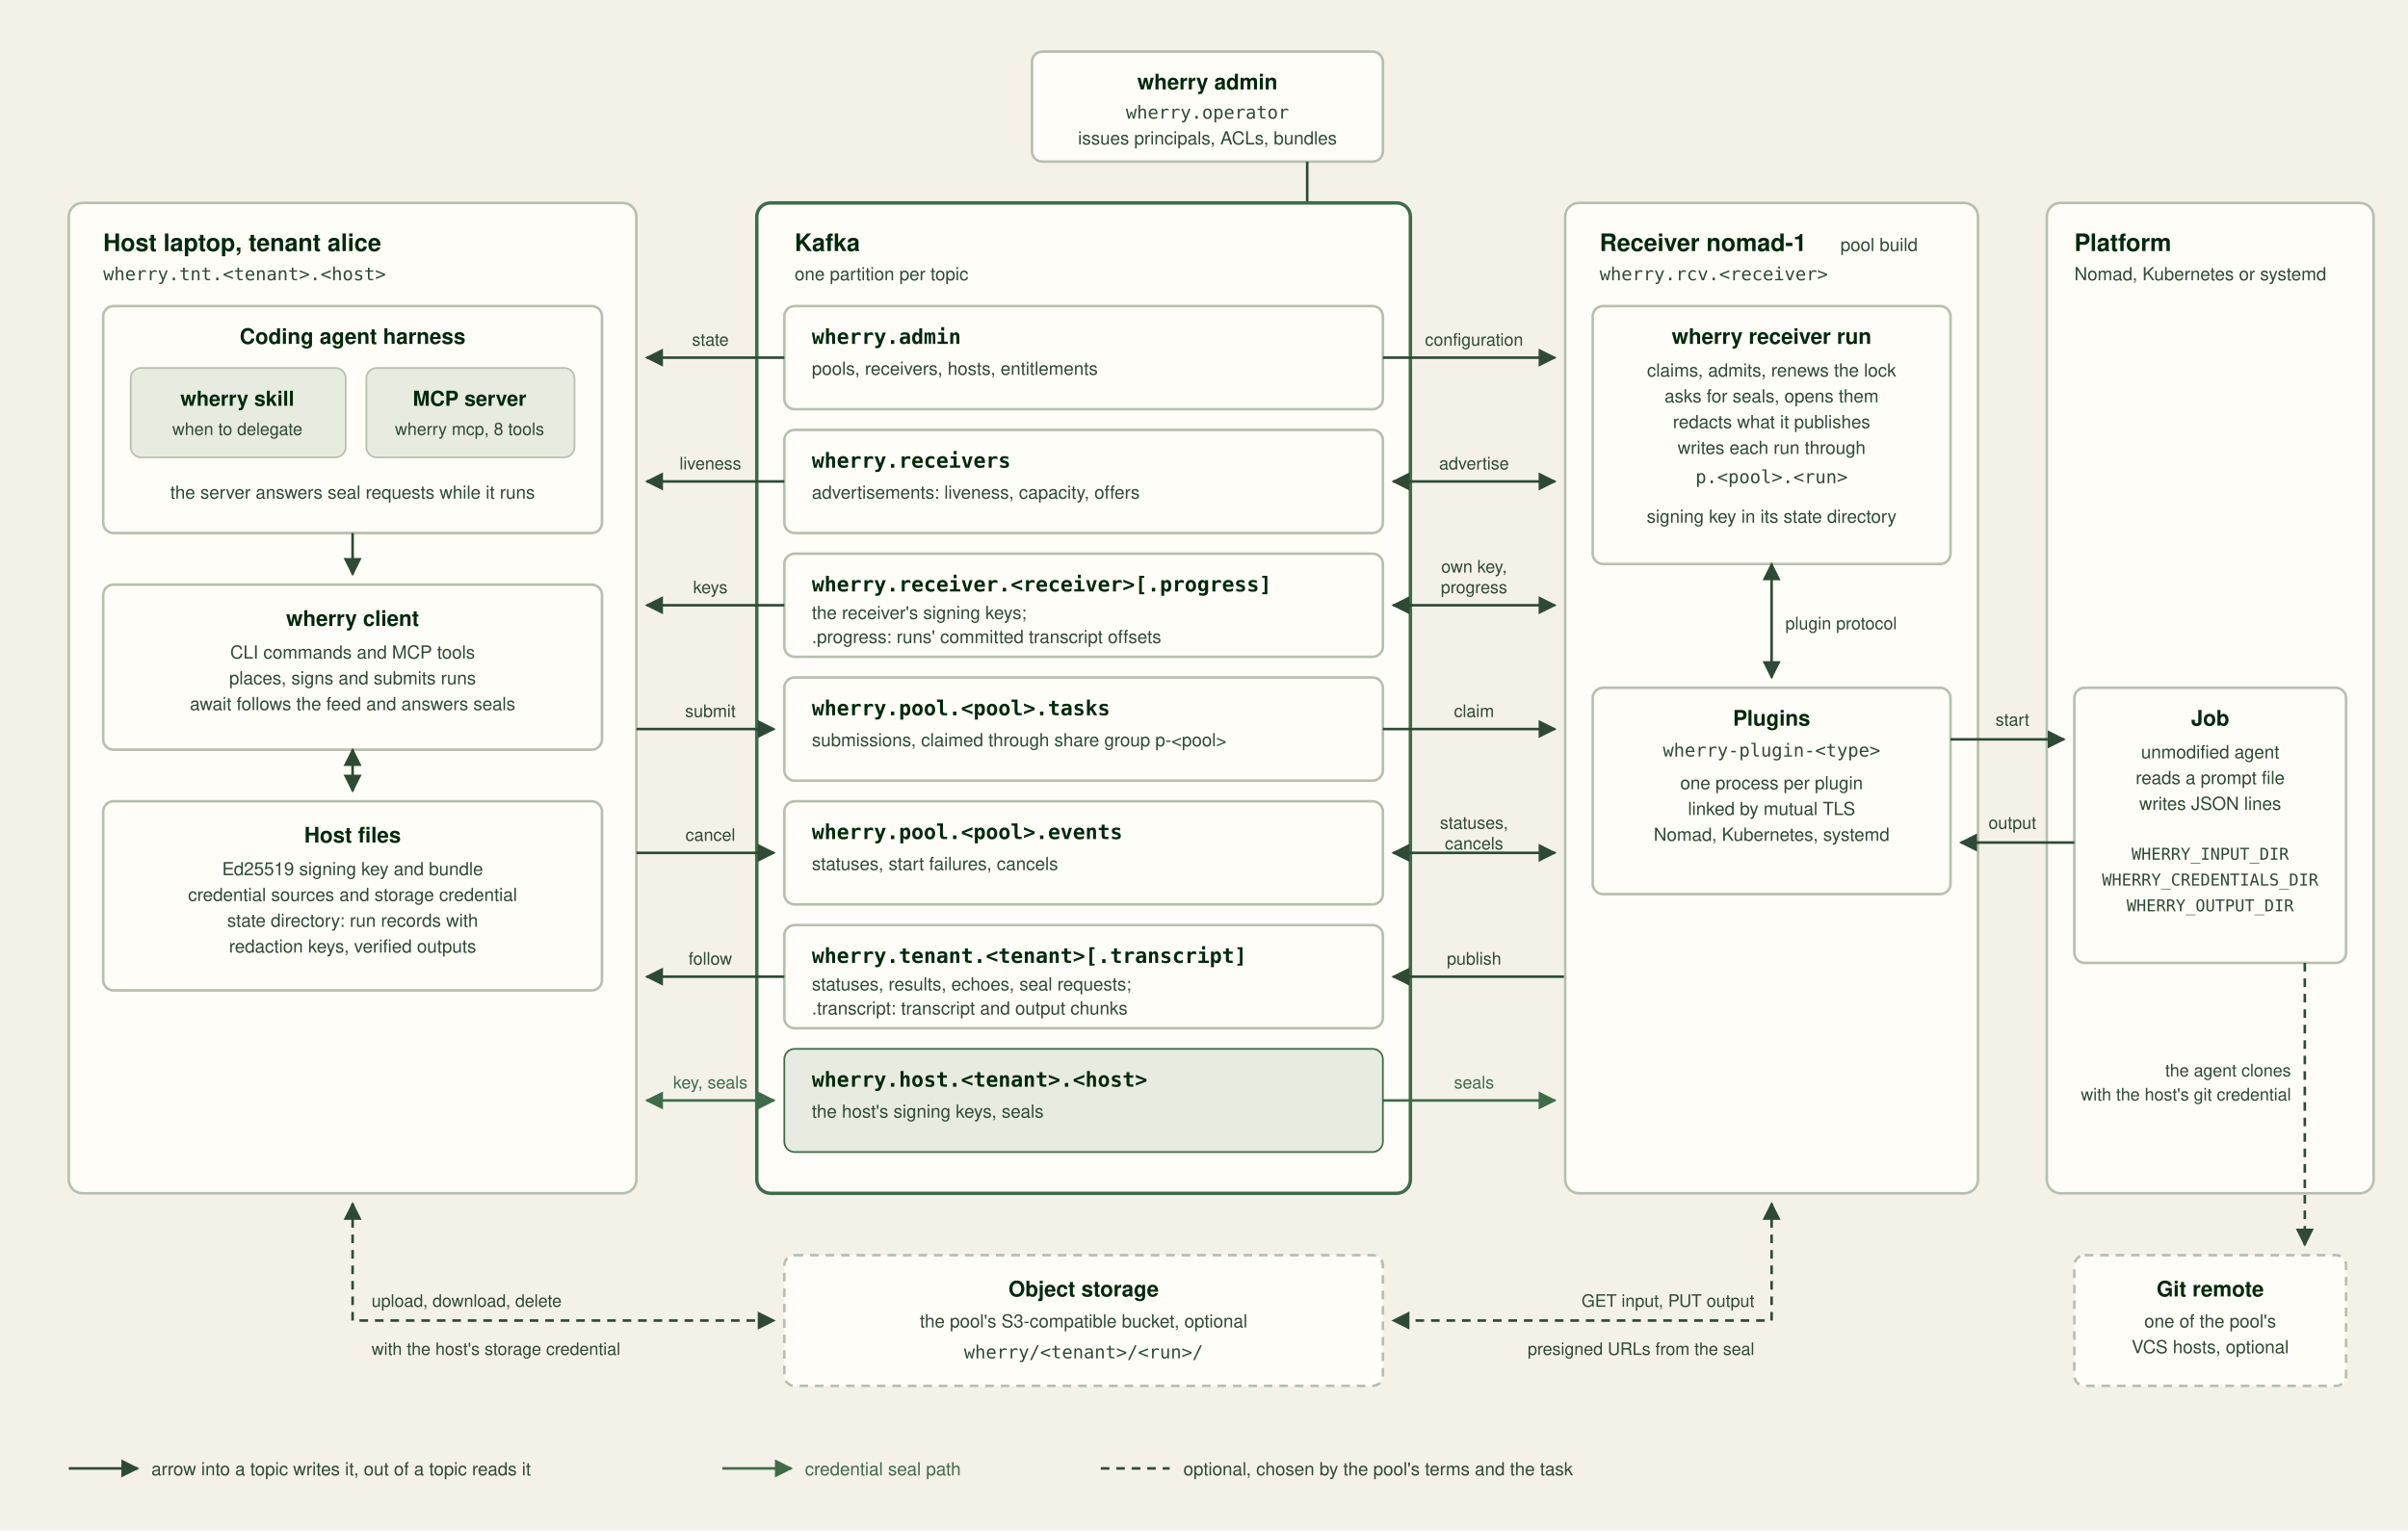
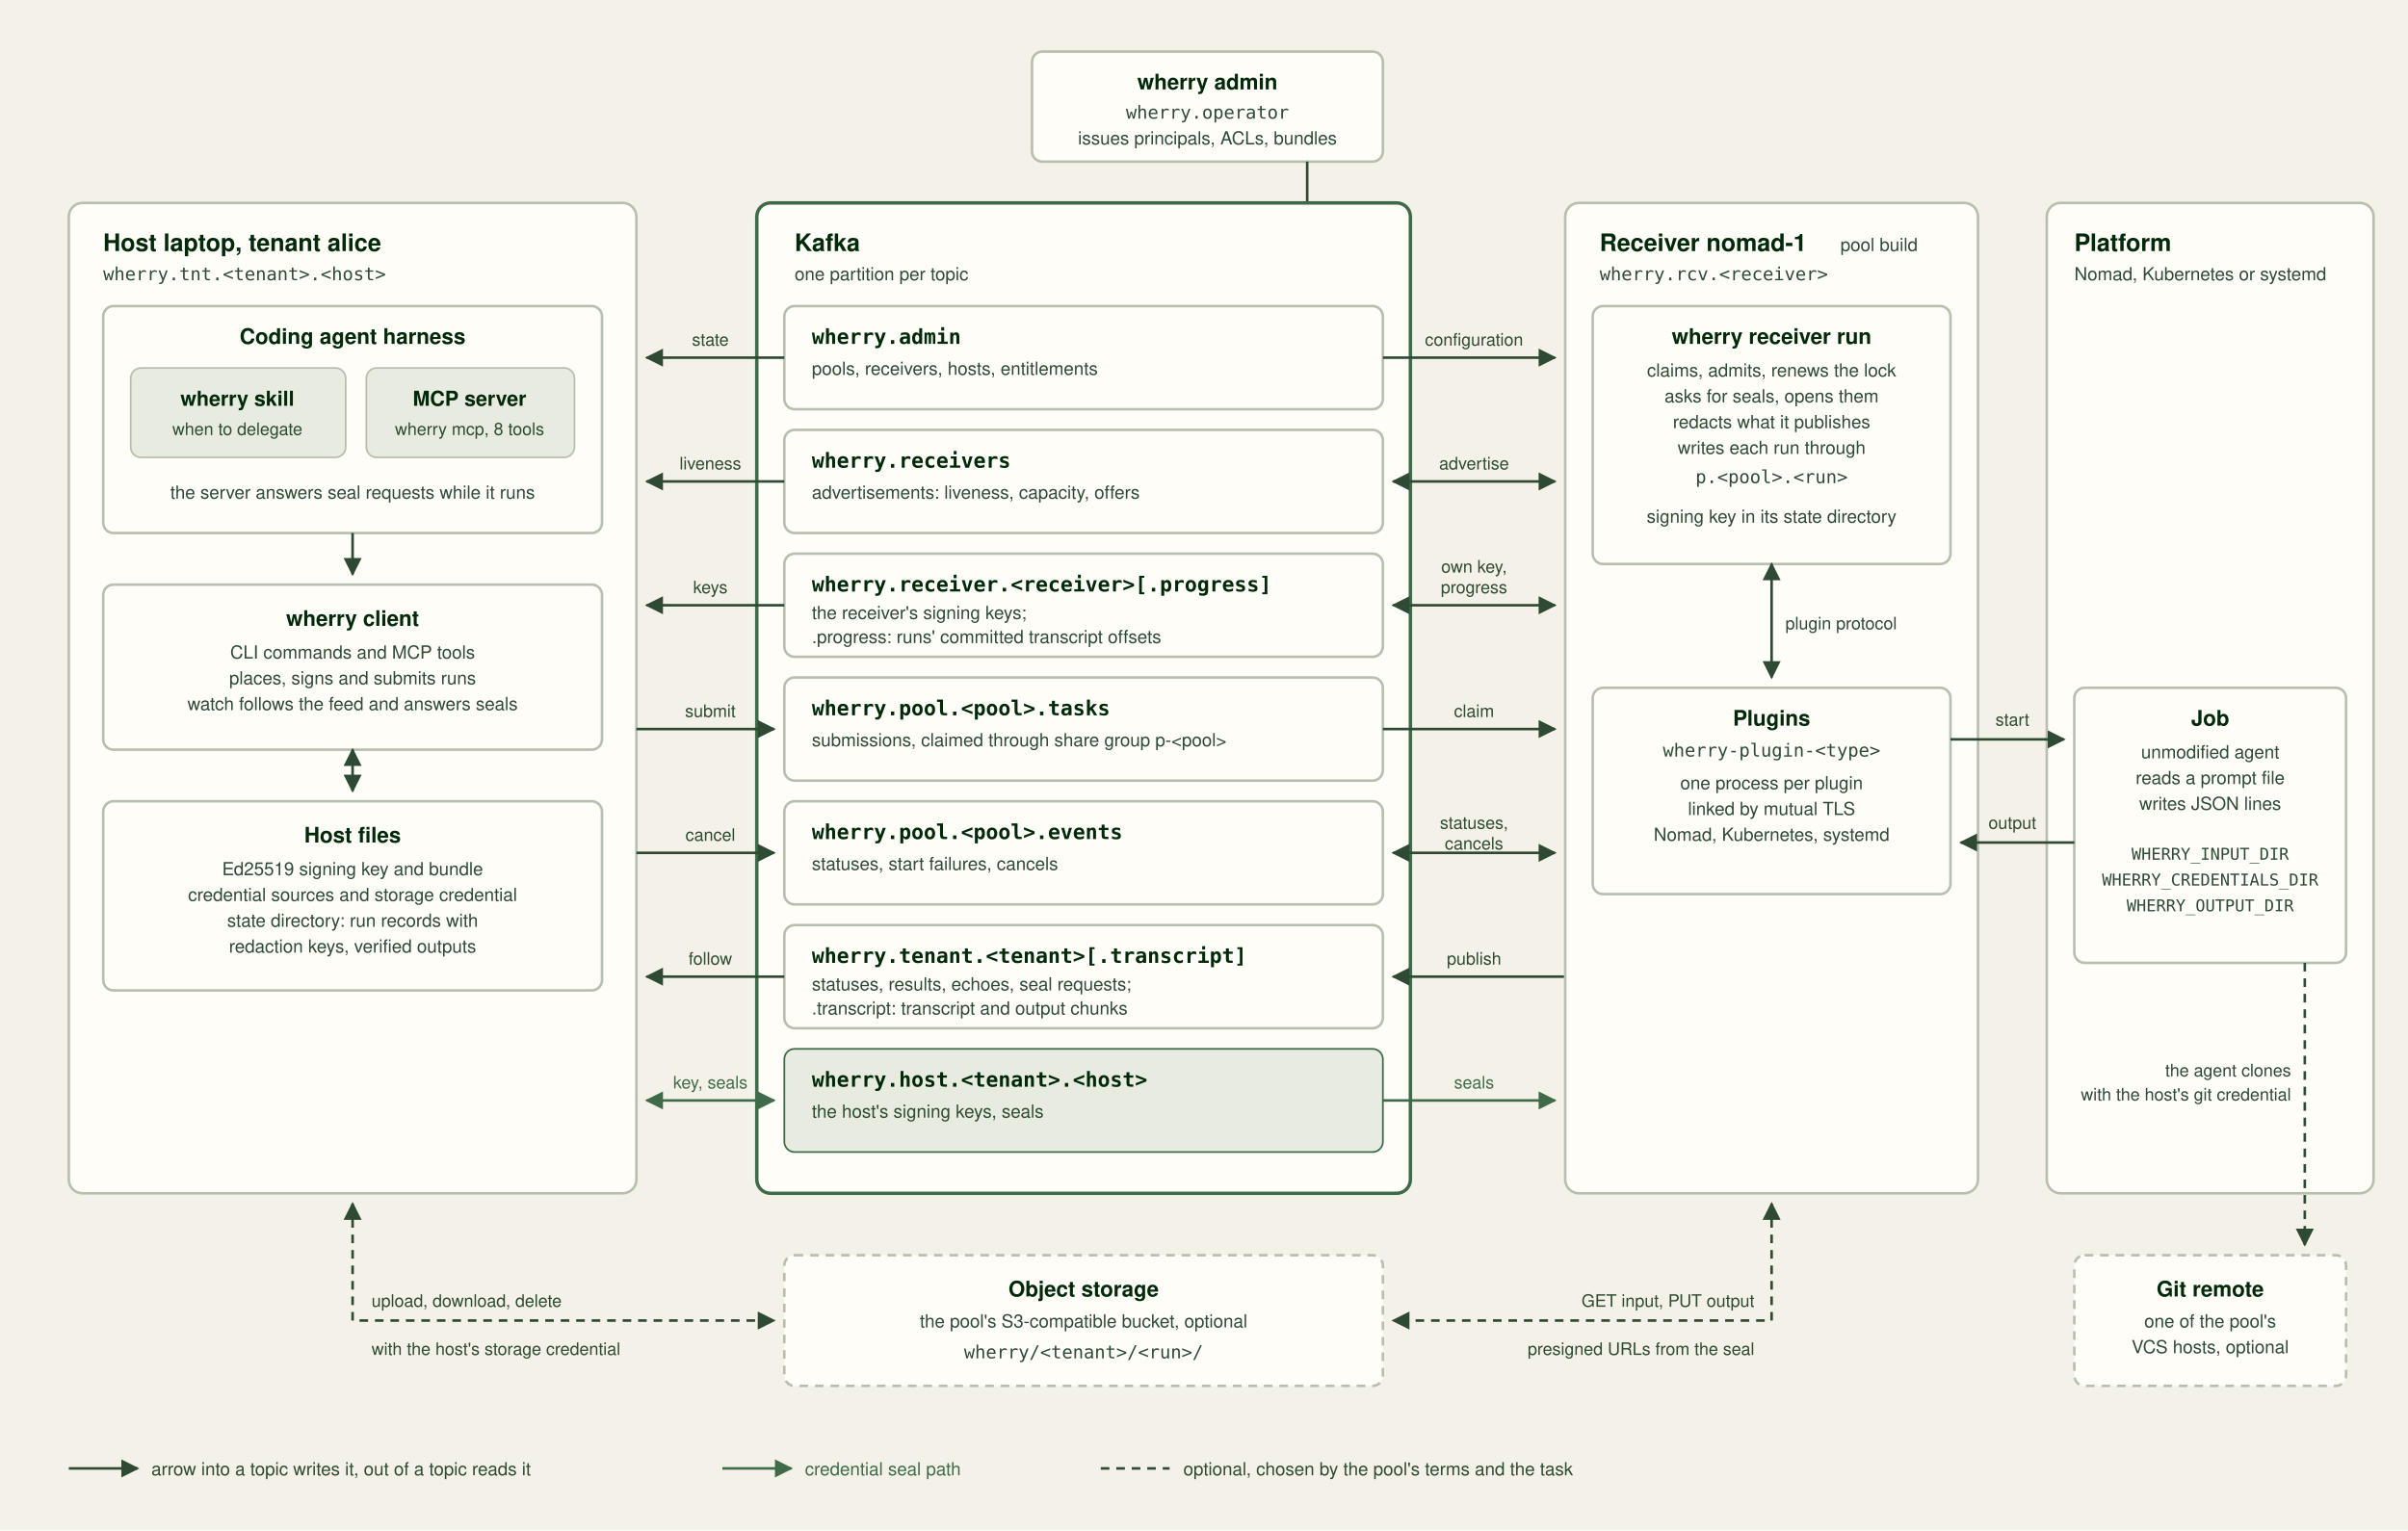
<svg xmlns="http://www.w3.org/2000/svg" viewBox="0 0 1400 890" font-family="Outfit, ui-sans-serif, system-ui, -apple-system, 'Segoe UI', Helvetica, Arial, sans-serif" role="img" aria-labelledby="title desc">
  <defs>
    <marker id="arrow" viewBox="0 0 10 10" refX="9" refY="5" markerWidth="7" markerHeight="7" orient="auto-start-reverse">
      <path d="M 0 0 L 10 5 L 0 10 z" fill="#2e4a35" />
    </marker>
    <marker id="arrow-seal" viewBox="0 0 10 10" refX="9" refY="5" markerWidth="7" markerHeight="7" orient="auto-start-reverse">
      <path d="M 0 0 L 10 5 L 0 10 z" fill="#3f6b4a" />
    </marker>
  </defs>
  <rect width="1400" height="890" fill="#f4f1e8" />
  <rect x="600" y="30" width="204" height="64" rx="6" fill="#fffdf7" stroke="#b7c0b0" stroke-width="1.5" />
  <text x="702" y="52" text-anchor="middle" font-size="12.5" font-weight="600" fill="#00290b">wherry admin</text>
  <text x="702" y="69" text-anchor="middle" font-size="10.5" font-family="'IBM Plex Mono', ui-monospace, SFMono-Regular, Menlo, monospace" fill="#2e4a35">wherry.operator</text>
  <text x="702" y="84" text-anchor="middle" font-size="10.5" fill="#2e4a35">issues principals, ACLs, bundles</text>
  <path d="M 760 94 V 172" stroke="#2e4a35" stroke-width="1.5" fill="none" marker-end="url(#arrow)" />
  <rect x="40" y="118" width="330" height="576" rx="8" fill="#fffdf7" stroke="#b7c0b0" stroke-width="1.5" />
  <text x="60" y="146" font-size="14" font-weight="700" fill="#00290b">Host laptop, tenant alice</text>
  <text x="60" y="163" font-size="10.5" font-family="'IBM Plex Mono', ui-monospace, SFMono-Regular, Menlo, monospace" fill="#2e4a35">wherry.tnt.&lt;tenant&gt;.&lt;host&gt;</text>
  <g font-size="12.5" fill="#00290b">
    <rect x="60" y="178" width="290" height="132" rx="6" fill="#fffdf7" stroke="#b7c0b0" stroke-width="1.5" />
    <text x="205" y="200" text-anchor="middle" font-weight="600">Coding agent harness</text>
    <rect x="76" y="214" width="125" height="52" rx="6" fill="#e8ebdf" stroke="#b7c0b0" stroke-width="1" />
    <text x="138" y="236" text-anchor="middle" font-size="12" font-weight="600">wherry skill</text>
    <text x="138" y="253" text-anchor="middle" font-size="10" fill="#2e4a35">when to delegate</text>
    <rect x="213" y="214" width="121" height="52" rx="6" fill="#e8ebdf" stroke="#b7c0b0" stroke-width="1" />
    <text x="273" y="236" text-anchor="middle" font-size="12" font-weight="600">MCP server</text>
    <text x="273" y="253" text-anchor="middle" font-size="10" fill="#2e4a35">wherry mcp, 8 tools</text>
    <text x="205" y="290" text-anchor="middle" font-size="10.5" fill="#2e4a35">the server answers seal requests while it runs</text>
    <rect x="60" y="340" width="290" height="96" rx="6" fill="#fffdf7" stroke="#b7c0b0" stroke-width="1.5" />
    <text x="205" y="364" text-anchor="middle" font-weight="600">wherry client</text>
    <text x="205" y="383" text-anchor="middle" font-size="10.5" fill="#2e4a35">CLI commands and MCP tools</text>
    <text x="205" y="398" text-anchor="middle" font-size="10.5" fill="#2e4a35">places, signs and submits runs</text>
-     <text x="205" y="413" text-anchor="middle" font-size="10.5" fill="#2e4a35">await follows the feed and answers seals</text>
+     <text x="205" y="413" text-anchor="middle" font-size="10.5" fill="#2e4a35">watch follows the feed and answers seals</text>
    <rect x="60" y="466" width="290" height="110" rx="6" fill="#fffdf7" stroke="#b7c0b0" stroke-width="1.5" />
    <text x="205" y="490" text-anchor="middle" font-weight="600">Host files</text>
    <text x="205" y="509" text-anchor="middle" font-size="10.5" fill="#2e4a35">Ed25519 signing key and bundle</text>
    <text x="205" y="524" text-anchor="middle" font-size="10.5" fill="#2e4a35">credential sources and storage credential</text>
    <text x="205" y="539" text-anchor="middle" font-size="10.5" fill="#2e4a35">state directory: run records with</text>
    <text x="205" y="554" text-anchor="middle" font-size="10.5" fill="#2e4a35">redaction keys, verified outputs</text>
  </g>
  <path d="M 205 310 V 334" stroke="#2e4a35" stroke-width="1.5" fill="none" marker-end="url(#arrow)" />
  <path d="M 205 436 V 460" stroke="#2e4a35" stroke-width="1.5" fill="none" marker-start="url(#arrow)" marker-end="url(#arrow)" />
  <rect x="440" y="118" width="380" height="576" rx="8" fill="#fffdf7" stroke="#3f6b4a" stroke-width="2" />
  <text x="462" y="146" font-size="14" font-weight="700" fill="#00290b">Kafka</text>
  <text x="462" y="163" font-size="10.5" fill="#2e4a35">one partition per topic</text>
  <g font-size="10.5" fill="#2e4a35">
    <rect x="456" y="178" width="348" height="60" rx="6" fill="#fffdf7" stroke="#b7c0b0" stroke-width="1.5" />
    <text x="472" y="200" font-size="12" font-weight="600" font-family="'IBM Plex Mono', ui-monospace, SFMono-Regular, Menlo, monospace" fill="#00290b">wherry.admin</text>
    <text x="472" y="218">pools, receivers, hosts, entitlements</text>
    <rect x="456" y="250" width="348" height="60" rx="6" fill="#fffdf7" stroke="#b7c0b0" stroke-width="1.5" />
    <text x="472" y="272" font-size="12" font-weight="600" font-family="'IBM Plex Mono', ui-monospace, SFMono-Regular, Menlo, monospace" fill="#00290b">wherry.receivers</text>
    <text x="472" y="290">advertisements: liveness, capacity, offers</text>
    <rect x="456" y="322" width="348" height="60" rx="6" fill="#fffdf7" stroke="#b7c0b0" stroke-width="1.5" />
    <text x="472" y="344" font-size="12" font-weight="600" font-family="'IBM Plex Mono', ui-monospace, SFMono-Regular, Menlo, monospace" fill="#00290b">wherry.receiver.&lt;receiver&gt;[.progress]</text>
    <text x="472" y="360">the receiver's signing keys;</text>
    <text x="472" y="374">.progress: runs' committed transcript offsets</text>
    <rect x="456" y="394" width="348" height="60" rx="6" fill="#fffdf7" stroke="#b7c0b0" stroke-width="1.5" />
    <text x="472" y="416" font-size="12" font-weight="600" font-family="'IBM Plex Mono', ui-monospace, SFMono-Regular, Menlo, monospace" fill="#00290b">wherry.pool.&lt;pool&gt;.tasks</text>
    <text x="472" y="434">submissions, claimed through share group p-&lt;pool&gt;</text>
    <rect x="456" y="466" width="348" height="60" rx="6" fill="#fffdf7" stroke="#b7c0b0" stroke-width="1.5" />
    <text x="472" y="488" font-size="12" font-weight="600" font-family="'IBM Plex Mono', ui-monospace, SFMono-Regular, Menlo, monospace" fill="#00290b">wherry.pool.&lt;pool&gt;.events</text>
    <text x="472" y="506">statuses, start failures, cancels</text>
    <rect x="456" y="538" width="348" height="60" rx="6" fill="#fffdf7" stroke="#b7c0b0" stroke-width="1.5" />
    <text x="472" y="560" font-size="12" font-weight="600" font-family="'IBM Plex Mono', ui-monospace, SFMono-Regular, Menlo, monospace" fill="#00290b">wherry.tenant.&lt;tenant&gt;[.transcript]</text>
    <text x="472" y="576">statuses, results, echoes, seal requests;</text>
    <text x="472" y="590">.transcript: transcript and output chunks</text>
    <rect x="456" y="610" width="348" height="60" rx="6" fill="#e8ebdf" stroke="#3f6b4a" stroke-width="1" />
    <text x="472" y="632" font-size="12" font-weight="600" font-family="'IBM Plex Mono', ui-monospace, SFMono-Regular, Menlo, monospace" fill="#00290b">wherry.host.&lt;tenant&gt;.&lt;host&gt;</text>
    <text x="472" y="650">the host's signing keys, seals</text>
  </g>
  <g stroke="#2e4a35" stroke-width="1.5" fill="none">
    <path d="M 456 208 H 376" marker-end="url(#arrow)" />
    <path d="M 456 280 H 376" marker-end="url(#arrow)" />
    <path d="M 456 352 H 376" marker-end="url(#arrow)" />
    <path d="M 370 424 H 450" marker-end="url(#arrow)" />
    <path d="M 370 496 H 450" marker-end="url(#arrow)" />
    <path d="M 456 568 H 376" marker-end="url(#arrow)" />
  </g>
  <path d="M 376 640 H 450" stroke="#3f6b4a" stroke-width="1.5" fill="none" marker-start="url(#arrow-seal)" marker-end="url(#arrow-seal)" />
  <g font-size="10" fill="#2e4a35" text-anchor="middle">
    <text x="413" y="201">state</text>
    <text x="413" y="273">liveness</text>
    <text x="413" y="345">keys</text>
    <text x="413" y="417">submit</text>
    <text x="413" y="489">cancel</text>
    <text x="413" y="561">follow</text>
    <text x="413" y="633" fill="#3f6b4a">key, seals</text>
  </g>
  <g stroke="#2e4a35" stroke-width="1.5" fill="none">
    <path d="M 804 208 H 904" marker-end="url(#arrow)" />
    <path d="M 810 280 H 904" marker-start="url(#arrow)" marker-end="url(#arrow)" />
    <path d="M 810 352 H 904" marker-start="url(#arrow)" marker-end="url(#arrow)" />
    <path d="M 804 424 H 904" marker-end="url(#arrow)" />
    <path d="M 810 496 H 904" marker-start="url(#arrow)" marker-end="url(#arrow)" />
    <path d="M 910 568 H 810" marker-end="url(#arrow)" />
  </g>
  <path d="M 804 640 H 904" stroke="#3f6b4a" stroke-width="1.5" fill="none" marker-end="url(#arrow-seal)" />
  <g font-size="10" fill="#2e4a35" text-anchor="middle">
    <text x="857" y="201">configuration</text>
    <text x="857" y="273">advertise</text>
    <text x="857" y="333">own key,</text>
    <text x="857" y="345">progress</text>
    <text x="857" y="417">claim</text>
    <text x="857" y="482">statuses,</text>
    <text x="857" y="494">cancels</text>
    <text x="857" y="561">publish</text>
    <text x="857" y="633" fill="#3f6b4a">seals</text>
  </g>
  <rect x="910" y="118" width="240" height="576" rx="8" fill="#fffdf7" stroke="#b7c0b0" stroke-width="1.5" />
  <text x="930" y="146" font-size="14" font-weight="700" fill="#00290b">Receiver nomad-1</text>
  <text x="1070" y="146" font-size="10.5" fill="#2e4a35">pool build</text>
  <text x="930" y="163" font-size="10.5" font-family="'IBM Plex Mono', ui-monospace, SFMono-Regular, Menlo, monospace" fill="#2e4a35">wherry.rcv.&lt;receiver&gt;</text>
  <g font-size="12.5" fill="#00290b">
    <rect x="926" y="178" width="208" height="150" rx="6" fill="#fffdf7" stroke="#b7c0b0" stroke-width="1.5" />
    <text x="1030" y="200" text-anchor="middle" font-weight="600">wherry receiver run</text>
    <text x="1030" y="219" text-anchor="middle" font-size="10.5" fill="#2e4a35">claims, admits, renews the lock</text>
    <text x="1030" y="234" text-anchor="middle" font-size="10.5" fill="#2e4a35">asks for seals, opens them</text>
    <text x="1030" y="249" text-anchor="middle" font-size="10.5" fill="#2e4a35">redacts what it publishes</text>
    <text x="1030" y="264" text-anchor="middle" font-size="10.5" fill="#2e4a35">writes each run through</text>
    <text x="1030" y="281" text-anchor="middle" font-size="10.5" font-family="'IBM Plex Mono', ui-monospace, SFMono-Regular, Menlo, monospace" fill="#2e4a35">p.&lt;pool&gt;.&lt;run&gt;</text>
    <text x="1030" y="304" text-anchor="middle" font-size="10.5" fill="#2e4a35">signing key in its state directory</text>
    <rect x="926" y="400" width="208" height="120" rx="6" fill="#fffdf7" stroke="#b7c0b0" stroke-width="1.5" />
    <text x="1030" y="422" text-anchor="middle" font-weight="600">Plugins</text>
    <text x="1030" y="440" text-anchor="middle" font-size="10.5" font-family="'IBM Plex Mono', ui-monospace, SFMono-Regular, Menlo, monospace" fill="#2e4a35">wherry-plugin-&lt;type&gt;</text>
    <text x="1030" y="459" text-anchor="middle" font-size="10.5" fill="#2e4a35">one process per plugin</text>
    <text x="1030" y="474" text-anchor="middle" font-size="10.5" fill="#2e4a35">linked by mutual TLS</text>
    <text x="1030" y="489" text-anchor="middle" font-size="10.5" fill="#2e4a35">Nomad, Kubernetes, systemd</text>
  </g>
  <path d="M 1030 328 V 394" stroke="#2e4a35" stroke-width="1.5" fill="none" marker-start="url(#arrow)" marker-end="url(#arrow)" />
  <text x="1038" y="366" font-size="10" fill="#2e4a35">plugin protocol</text>
  <rect x="1190" y="118" width="190" height="576" rx="8" fill="#fffdf7" stroke="#b7c0b0" stroke-width="1.5" />
  <text x="1206" y="146" font-size="14" font-weight="700" fill="#00290b">Platform</text>
  <text x="1206" y="163" font-size="10.5" fill="#2e4a35">Nomad, Kubernetes or systemd</text>
  <rect x="1206" y="400" width="158" height="160" rx="6" fill="#fffdf7" stroke="#b7c0b0" stroke-width="1.5" />
  <text x="1285" y="422" text-anchor="middle" font-size="12.5" font-weight="600" fill="#00290b">Job</text>
  <text x="1285" y="441" text-anchor="middle" font-size="10.5" fill="#2e4a35">unmodified agent</text>
  <text x="1285" y="456" text-anchor="middle" font-size="10.5" fill="#2e4a35">reads a prompt file</text>
  <text x="1285" y="471" text-anchor="middle" font-size="10.5" fill="#2e4a35">writes JSON lines</text>
  <g font-size="9.5" font-family="'IBM Plex Mono', ui-monospace, SFMono-Regular, Menlo, monospace" fill="#2e4a35" text-anchor="middle">
    <text x="1285" y="500">WHERRY_INPUT_DIR</text>
    <text x="1285" y="515">WHERRY_CREDENTIALS_DIR</text>
    <text x="1285" y="530">WHERRY_OUTPUT_DIR</text>
  </g>
  <path d="M 1134 430 H 1200" stroke="#2e4a35" stroke-width="1.5" fill="none" marker-end="url(#arrow)" />
  <text x="1170" y="422" text-anchor="middle" font-size="10" fill="#2e4a35">start</text>
  <path d="M 1206 490 H 1140" stroke="#2e4a35" stroke-width="1.5" fill="none" marker-end="url(#arrow)" />
  <text x="1170" y="482" text-anchor="middle" font-size="10" fill="#2e4a35">output</text>
  <rect x="456" y="730" width="348" height="76" rx="6" fill="#fffdf7" stroke="#b7c0b0" stroke-width="1.5" stroke-dasharray="5 4" />
  <text x="630" y="754" text-anchor="middle" font-size="12.5" font-weight="600" fill="#00290b">Object storage</text>
  <text x="630" y="772" text-anchor="middle" font-size="10.5" fill="#2e4a35">the pool's S3-compatible bucket, optional</text>
  <text x="630" y="790" text-anchor="middle" font-size="10.5" font-family="'IBM Plex Mono', ui-monospace, SFMono-Regular, Menlo, monospace" fill="#2e4a35">wherry/&lt;tenant&gt;/&lt;run&gt;/</text>
  <path d="M 205 700 V 768 H 450" stroke="#2e4a35" stroke-width="1.5" fill="none" stroke-dasharray="5 4" marker-start="url(#arrow)" marker-end="url(#arrow)" />
  <text x="216" y="760" font-size="10" fill="#2e4a35">upload, download, delete</text>
  <text x="216" y="788" font-size="10" fill="#2e4a35">with the host's storage credential</text>
  <path d="M 1030 700 V 768 H 810" stroke="#2e4a35" stroke-width="1.5" fill="none" stroke-dasharray="5 4" marker-start="url(#arrow)" marker-end="url(#arrow)" />
  <text x="1020" y="760" text-anchor="end" font-size="10" fill="#2e4a35">GET input, PUT output</text>
  <text x="1020" y="788" text-anchor="end" font-size="10" fill="#2e4a35">presigned URLs from the seal</text>
  <rect x="1206" y="730" width="158" height="76" rx="6" fill="#fffdf7" stroke="#b7c0b0" stroke-width="1.5" stroke-dasharray="5 4" />
  <text x="1285" y="754" text-anchor="middle" font-size="12.5" font-weight="600" fill="#00290b">Git remote</text>
  <text x="1285" y="772" text-anchor="middle" font-size="10.5" fill="#2e4a35">one of the pool's</text>
  <text x="1285" y="787" text-anchor="middle" font-size="10.5" fill="#2e4a35">VCS hosts, optional</text>
  <path d="M 1340 560 V 724" stroke="#2e4a35" stroke-width="1.5" fill="none" stroke-dasharray="5 4" marker-end="url(#arrow)" />
  <text x="1332" y="626" text-anchor="end" font-size="10" fill="#2e4a35">the agent clones</text>
  <text x="1332" y="640" text-anchor="end" font-size="10" fill="#2e4a35">with the host's git credential</text>
  <g font-size="10.5" fill="#2e4a35">
    <line x1="40" y1="854" x2="80" y2="854" stroke="#2e4a35" stroke-width="1.5" marker-end="url(#arrow)" />
    <text x="88" y="858">arrow into a topic writes it, out of a topic reads it</text>
    <line x1="420" y1="854" x2="460" y2="854" stroke="#3f6b4a" stroke-width="1.5" marker-end="url(#arrow-seal)" />
    <text x="468" y="858" fill="#3f6b4a">credential seal path</text>
    <line x1="640" y1="854" x2="680" y2="854" stroke="#2e4a35" stroke-width="1.5" stroke-dasharray="5 4" />
    <text x="688" y="858">optional, chosen by the pool's terms and the task</text>
  </g>
</svg>
